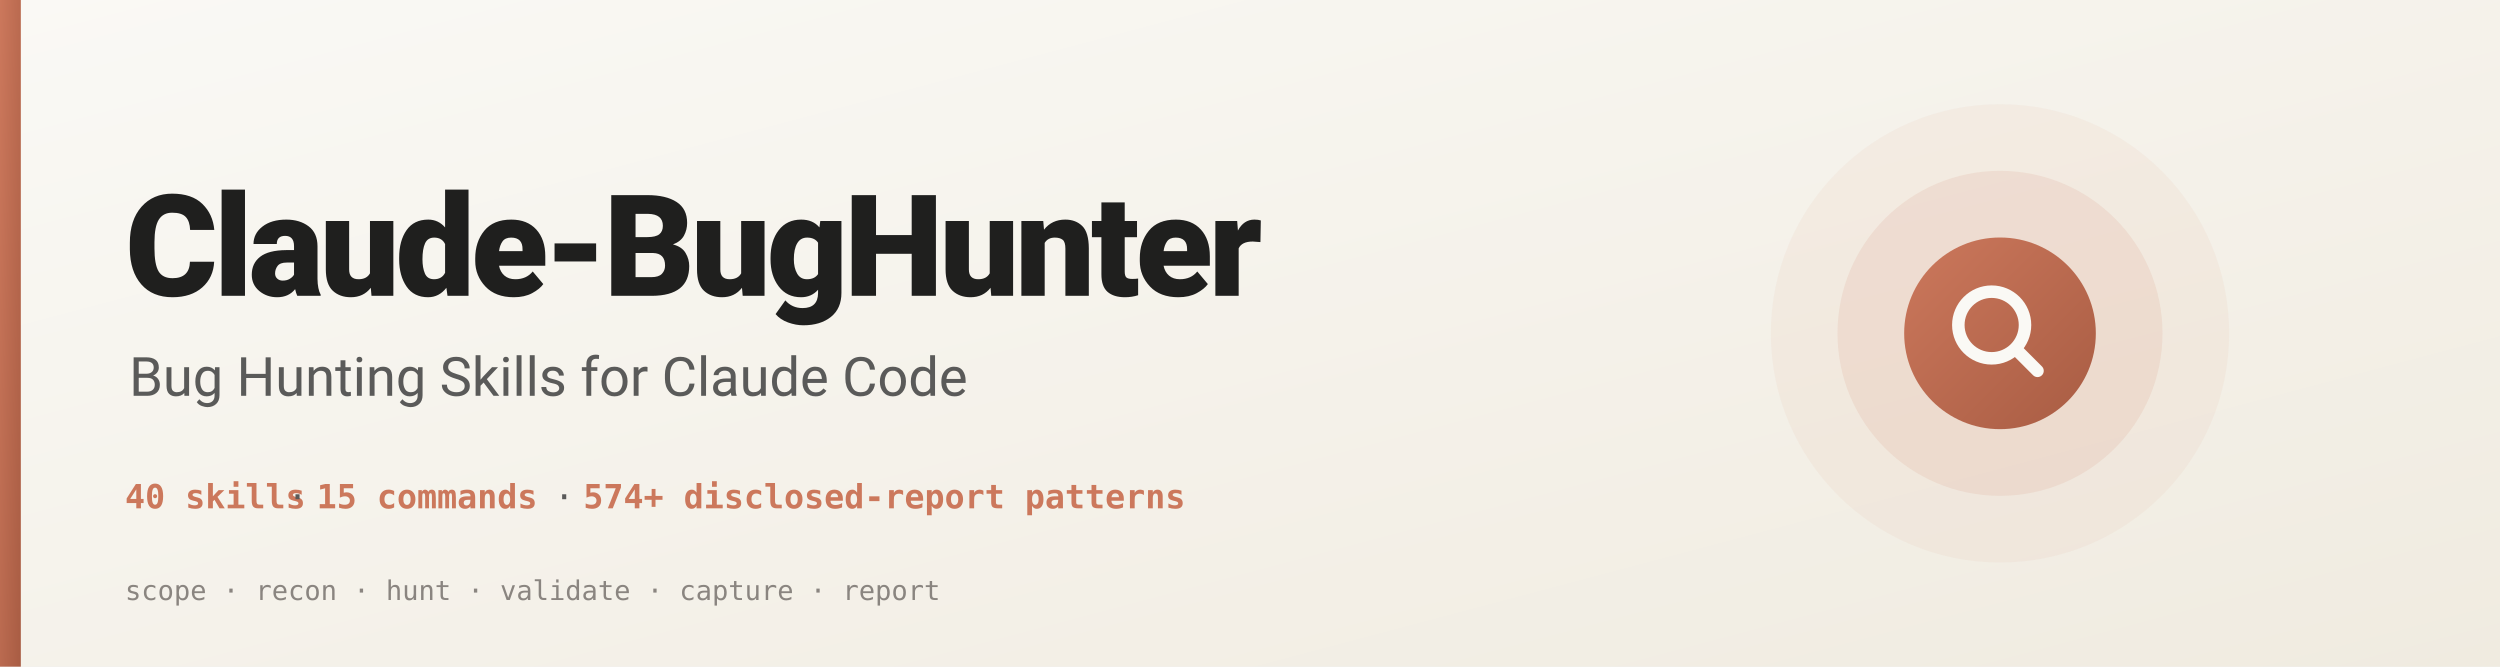
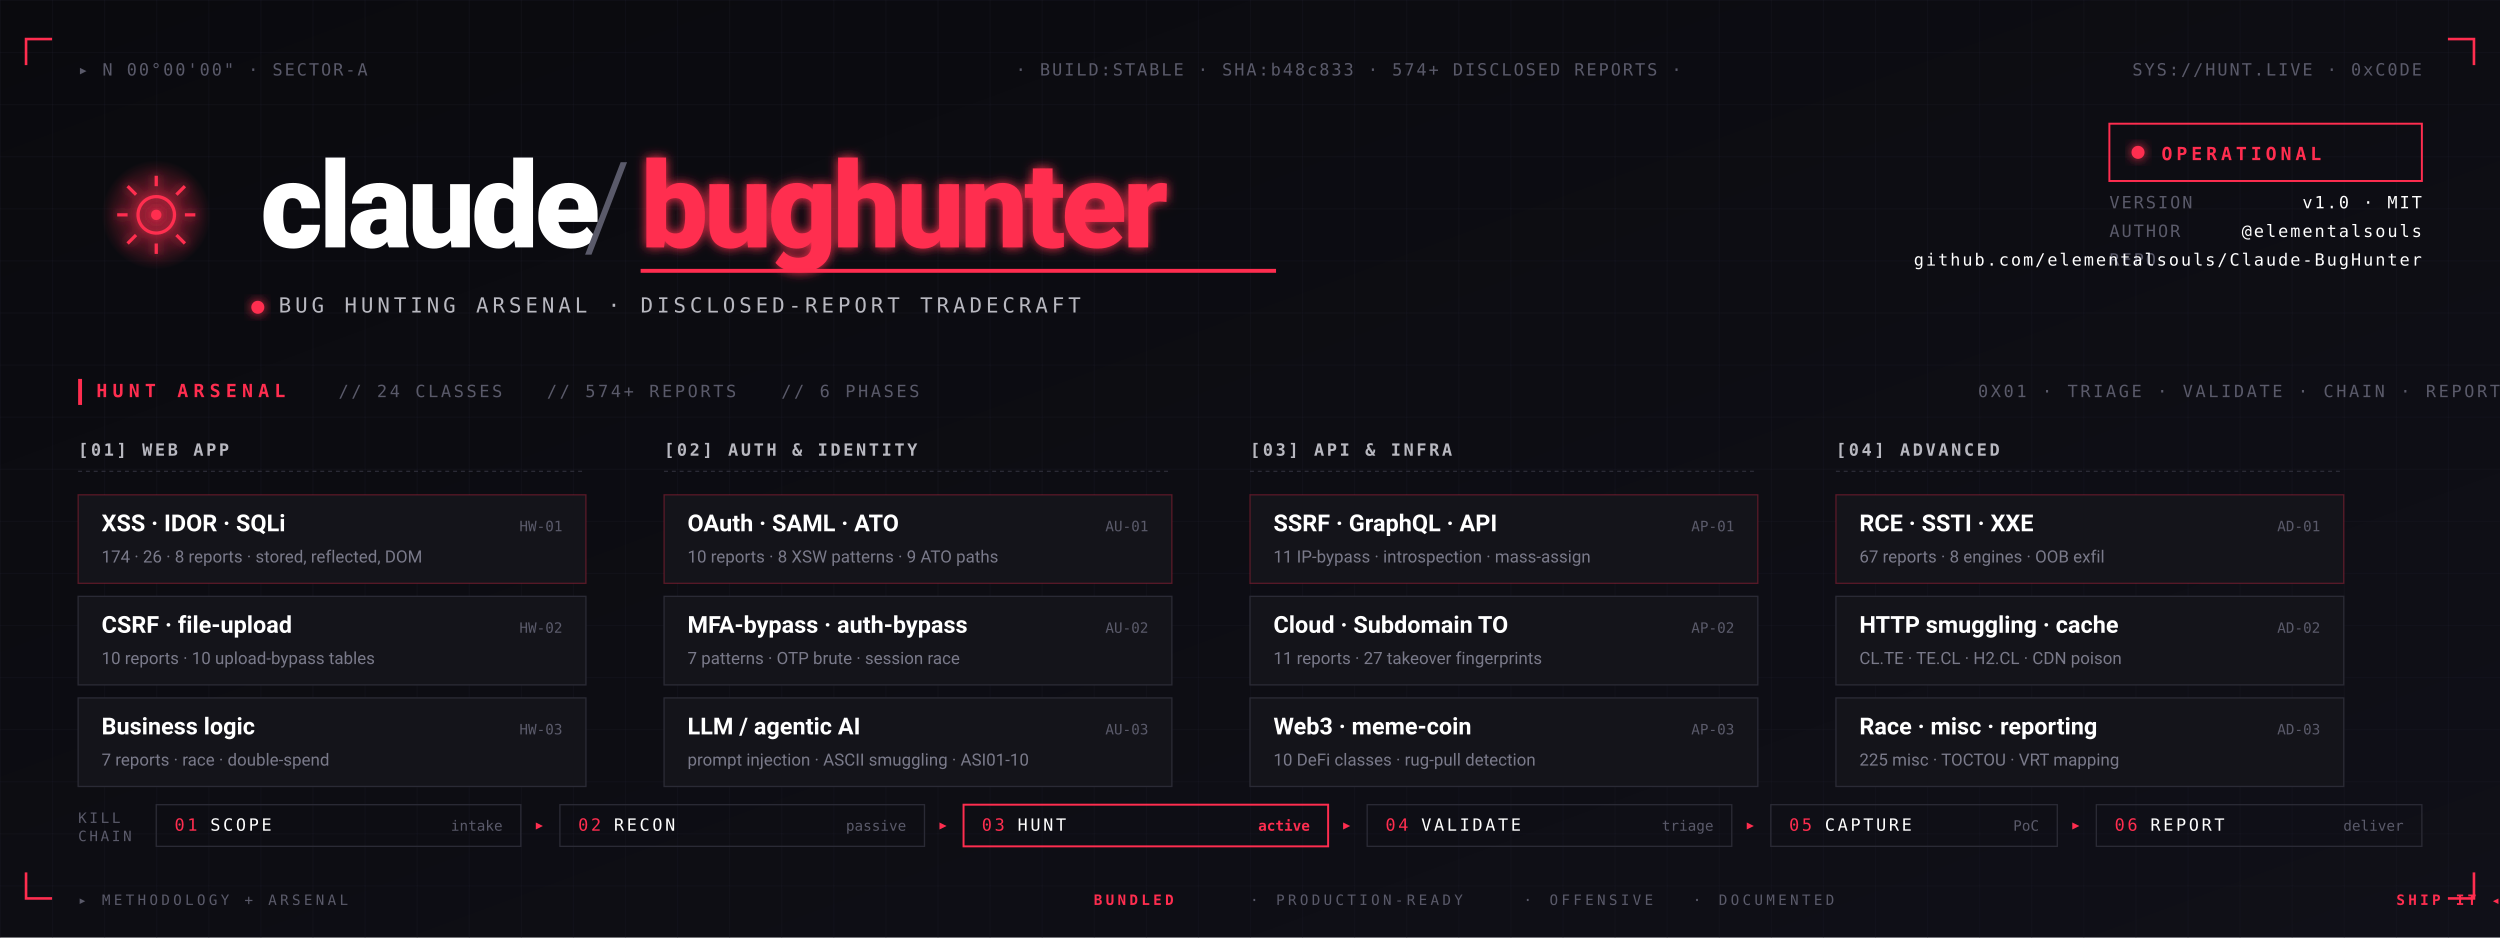
- <svg xmlns="http://www.w3.org/2000/svg" viewBox="0 0 1200 320" width="1200" height="320" role="img" aria-label="Claude-BugHunter — Bug Hunting Skills for Claude Code">
+ <svg xmlns="http://www.w3.org/2000/svg" viewBox="0 0 1920 720" width="1920" height="720" role="img" aria-label="Claude-BugHunter — Bug Hunting Arsenal for Claude Code">
  <defs>
    <linearGradient id="bg" x1="0" y1="0" x2="1" y2="1">
-       <stop offset="0%" stop-color="#faf9f5" />
-       <stop offset="100%" stop-color="#f0ebe0" />
+       <stop offset="0%" stop-color="#0a0a0e" />
+       <stop offset="100%" stop-color="#101018" />
    </linearGradient>
-     <linearGradient id="accent" x1="0" y1="0" x2="1" y2="1">
-       <stop offset="0%" stop-color="#cc785c" />
-       <stop offset="100%" stop-color="#a85c43" />
-     </linearGradient>
+     <radialGradient id="logo-glow" cx="50%" cy="50%" r="50%">
+       <stop offset="0%" stop-color="#ff2d4f" stop-opacity="0.6" />
+       <stop offset="100%" stop-color="#ff2d4f" stop-opacity="0" />
+     </radialGradient>
+     <pattern id="grid" width="40" height="40" patternUnits="userSpaceOnUse">
+       <path d="M 40 0 L 0 0 0 40" fill="none" stroke="#1a1a26" stroke-width="0.5" />
+     </pattern>
+     <filter id="glow" x="-50%" y="-50%" width="200%" height="200%">
+       <feGaussianBlur stdDeviation="4" result="coloredBlur" />
+       <feMerge>
+         <feMergeNode in="coloredBlur" />
+         <feMergeNode in="SourceGraphic" />
+       </feMerge>
+     </filter>
  </defs>
-   <rect width="1200" height="320" fill="url(#bg)" />
-   <rect x="0" y="0" width="10" height="320" fill="url(#accent)" />
-   <g transform="translate(960, 160)">
-     <circle cx="0" cy="0" r="110" fill="#cc785c" opacity="0.06" />
-     <circle cx="0" cy="0" r="78" fill="#cc785c" opacity="0.12" />
-     <circle cx="0" cy="0" r="46" fill="url(#accent)" />
-     <g stroke="#faf9f5" stroke-width="6" fill="none" stroke-linecap="round" transform="translate(-4, -4)">
-       <circle cx="0" cy="0" r="16" />
-       <line x1="12" y1="12" x2="22" y2="22" />
-     </g>
-   </g>
-   <text x="60" y="142" font-family="-apple-system, BlinkMacSystemFont, 'Segoe UI', Roboto, sans-serif" font-size="68" font-weight="800" fill="#1f1f1e" letter-spacing="-2">Claude-BugHunter</text>
-   <text x="62" y="190" font-family="-apple-system, BlinkMacSystemFont, 'Segoe UI', Roboto, sans-serif" font-size="26" font-weight="400" fill="#5a5a59">Bug Hunting Skills for Claude Code</text>
-   <g transform="translate(60, 244)" font-family="ui-monospace, 'SF Mono', Menlo, monospace" font-size="16">
-     <text font-weight="700" fill="#cc785c">40 skills</text>
-     <text x="78" fill="#5a5a59">·</text>
-     <text x="92" font-weight="700" fill="#cc785c">15 commands</text>
-     <text x="206" fill="#5a5a59">·</text>
-     <text x="220" font-weight="700" fill="#cc785c">574+ disclosed-report patterns</text>
-   </g>
-   <text x="60" y="288" font-family="ui-monospace, 'SF Mono', Menlo, monospace" font-size="13" fill="#8a8580">scope · recon · hunt · validate · capture · report</text>
+   <rect width="1920" height="720" fill="url(#bg)" />
+   <rect width="1920" height="720" fill="url(#grid)" />
+   <g stroke="#ff2d4f" stroke-width="2" fill="none">
+     <path d="M 40 30 L 20 30 L 20 50" />
+     <path d="M 1880 30 L 1900 30 L 1900 50" />
+     <path d="M 40 690 L 20 690 L 20 670" />
+     <path d="M 1880 690 L 1900 690 L 1900 670" />
+   </g>
+   <g font-family="ui-monospace, 'SF Mono', Menlo, monospace" font-size="13" fill="#5a5a6a" letter-spacing="1.5">
+     <text x="60" y="58">▸ N 00°00'00" · SECTOR-A</text>
+     <text x="780" y="58">· BUILD:STABLE · SHA:b48c833 · 574+ DISCLOSED REPORTS ·</text>
+     <text x="1860" y="58" text-anchor="end">SYS://HUNT.LIVE · 0xC0DE</text>
+   </g>
+   <g transform="translate(120, 165)">
+     <circle cx="0" cy="0" r="42" fill="url(#logo-glow)" />
+     <g stroke="#ff2d4f" stroke-width="2.5" fill="none" filter="url(#glow)">
+       <circle cx="0" cy="0" r="14" />
+       <line x1="-22" y1="0" x2="-30" y2="0" />
+       <line x1="22" y1="0" x2="30" y2="0" />
+       <line x1="0" y1="-22" x2="0" y2="-30" />
+       <line x1="0" y1="22" x2="0" y2="30" />
+       <line x1="15.5" y1="15.5" x2="22" y2="22" />
+       <line x1="-15.5" y1="15.5" x2="-22" y2="22" />
+       <line x1="15.5" y1="-15.5" x2="22" y2="-22" />
+       <line x1="-15.5" y1="-15.5" x2="-22" y2="-22" />
+     </g>
+     <circle cx="0" cy="0" r="4" fill="#ff2d4f" filter="url(#glow)" />
+   </g>
+   <g font-family="-apple-system, BlinkMacSystemFont, 'Segoe UI', Roboto, sans-serif">
+     <text x="200" y="190" font-size="92" font-weight="800" fill="#ffffff" letter-spacing="-3">claude</text>
+     <text x="448" y="190" font-size="92" font-weight="300" fill="#5a5a6a">/</text>
+     <text x="492" y="190" font-size="92" font-weight="800" fill="#ff2d4f" letter-spacing="-3" filter="url(#glow)">bughunter</text>
+     <line x1="492" y1="208" x2="980" y2="208" stroke="#ff2d4f" stroke-width="3" />
+   </g>
+   <g transform="translate(200, 240)" font-family="ui-monospace, 'SF Mono', Menlo, monospace">
+     <circle cx="-2" cy="-4" r="5" fill="#ff2d4f" filter="url(#glow)" />
+     <text x="14" y="0" font-size="16" fill="#b8b8c0" letter-spacing="3">BUG HUNTING ARSENAL · DISCLOSED-REPORT TRADECRAFT</text>
+   </g>
+   <g transform="translate(1620, 95)">
+     <rect x="0" y="0" width="240" height="44" fill="none" stroke="#ff2d4f" stroke-width="1.5" />
+     <circle cx="22" cy="22" r="5" fill="#ff2d4f" filter="url(#glow)" />
+     <text x="40" y="28" font-family="ui-monospace, 'SF Mono', Menlo, monospace" font-size="14" fill="#ff2d4f" letter-spacing="3" font-weight="600">OPERATIONAL</text>
+   </g>
+   <g transform="translate(1620, 160)" font-family="ui-monospace, 'SF Mono', Menlo, monospace" font-size="13" letter-spacing="1.5">
+     <text x="0" y="0" fill="#5a5a6a">VERSION</text>
+     <text x="240" y="0" text-anchor="end" fill="#ffffff">v1.0 · MIT</text>
+     <text x="0" y="22" fill="#5a5a6a">AUTHOR</text>
+     <text x="240" y="22" text-anchor="end" fill="#ffffff">@elementalsouls</text>
+     <text x="0" y="44" fill="#5a5a6a">REPO</text>
+     <text x="240" y="44" text-anchor="end" fill="#ffffff">github.com/elementalsouls/Claude-BugHunter</text>
+   </g>
+   <g transform="translate(60, 305)">
+     <rect x="0" y="-14" width="3" height="20" fill="#ff2d4f" />
+     <text x="14" y="0" font-family="ui-monospace, 'SF Mono', Menlo, monospace" font-size="14" fill="#ff2d4f" letter-spacing="4" font-weight="700">HUNT ARSENAL</text>
+     <text x="200" y="0" font-family="ui-monospace, 'SF Mono', Menlo, monospace" font-size="13" fill="#5a5a6a" letter-spacing="2">// 24 CLASSES</text>
+     <text x="360" y="0" font-family="ui-monospace, 'SF Mono', Menlo, monospace" font-size="13" fill="#5a5a6a" letter-spacing="2">// 574+ REPORTS</text>
+     <text x="540" y="0" font-family="ui-monospace, 'SF Mono', Menlo, monospace" font-size="13" fill="#5a5a6a" letter-spacing="2">// 6 PHASES</text>
+     <text x="1860" y="0" text-anchor="end" font-family="ui-monospace, 'SF Mono', Menlo, monospace" font-size="13" fill="#5a5a6a" letter-spacing="2">0X01 · TRIAGE · VALIDATE · CHAIN · REPORT</text>
+   </g>
+   <g font-family="-apple-system, BlinkMacSystemFont, 'Segoe UI', Roboto, sans-serif">
+     <g font-family="ui-monospace, 'SF Mono', Menlo, monospace" font-size="13" letter-spacing="2" font-weight="600">
+       <text x="60" y="350" fill="#b8b8c0">[01] WEB APP</text>
+       <text x="510" y="350" fill="#b8b8c0">[02] AUTH &amp; IDENTITY</text>
+       <text x="960" y="350" fill="#b8b8c0">[03] API &amp; INFRA</text>
+       <text x="1410" y="350" fill="#b8b8c0">[04] ADVANCED</text>
+     </g>
+     <g stroke="#2a2a35" stroke-width="1" stroke-dasharray="3 3">
+       <line x1="60" y1="362" x2="450" y2="362" />
+       <line x1="510" y1="362" x2="900" y2="362" />
+       <line x1="960" y1="362" x2="1350" y2="362" />
+       <line x1="1410" y1="362" x2="1800" y2="362" />
+     </g>
+   </g>
+   <g font-family="-apple-system, BlinkMacSystemFont, 'Segoe UI', Roboto, sans-serif">
+     <g transform="translate(60, 380)">
+       <rect width="390" height="68" fill="#14141a" stroke="#ff2d4f" stroke-width="1" stroke-opacity="0.3" />
+       <text x="18" y="28" font-size="18" font-weight="700" fill="#ffffff">XSS · IDOR · SQLi</text>
+       <text x="372" y="28" text-anchor="end" font-size="11" font-family="ui-monospace, monospace" fill="#5a5a6a">HW-01</text>
+       <text x="18" y="52" font-size="13" fill="#7a7a8a">174 · 26 · 8 reports · stored, reflected, DOM</text>
+     </g>
+     <g transform="translate(510, 380)">
+       <rect width="390" height="68" fill="#14141a" stroke="#ff2d4f" stroke-width="1" stroke-opacity="0.3" />
+       <text x="18" y="28" font-size="18" font-weight="700" fill="#ffffff">OAuth · SAML · ATO</text>
+       <text x="372" y="28" text-anchor="end" font-size="11" font-family="ui-monospace, monospace" fill="#5a5a6a">AU-01</text>
+       <text x="18" y="52" font-size="13" fill="#7a7a8a">10 reports · 8 XSW patterns · 9 ATO paths</text>
+     </g>
+     <g transform="translate(960, 380)">
+       <rect width="390" height="68" fill="#14141a" stroke="#ff2d4f" stroke-width="1" stroke-opacity="0.3" />
+       <text x="18" y="28" font-size="18" font-weight="700" fill="#ffffff">SSRF · GraphQL · API</text>
+       <text x="372" y="28" text-anchor="end" font-size="11" font-family="ui-monospace, monospace" fill="#5a5a6a">AP-01</text>
+       <text x="18" y="52" font-size="13" fill="#7a7a8a">11 IP-bypass · introspection · mass-assign</text>
+     </g>
+     <g transform="translate(1410, 380)">
+       <rect width="390" height="68" fill="#14141a" stroke="#ff2d4f" stroke-width="1" stroke-opacity="0.3" />
+       <text x="18" y="28" font-size="18" font-weight="700" fill="#ffffff">RCE · SSTI · XXE</text>
+       <text x="372" y="28" text-anchor="end" font-size="11" font-family="ui-monospace, monospace" fill="#5a5a6a">AD-01</text>
+       <text x="18" y="52" font-size="13" fill="#7a7a8a">67 reports · 8 engines · OOB exfil</text>
+     </g>
+     <g transform="translate(60, 458)">
+       <rect width="390" height="68" fill="#14141a" stroke="#2a2a35" stroke-width="1" />
+       <text x="18" y="28" font-size="18" font-weight="700" fill="#ffffff">CSRF · file-upload</text>
+       <text x="372" y="28" text-anchor="end" font-size="11" font-family="ui-monospace, monospace" fill="#5a5a6a">HW-02</text>
+       <text x="18" y="52" font-size="13" fill="#7a7a8a">10 reports · 10 upload-bypass tables</text>
+     </g>
+     <g transform="translate(510, 458)">
+       <rect width="390" height="68" fill="#14141a" stroke="#2a2a35" stroke-width="1" />
+       <text x="18" y="28" font-size="18" font-weight="700" fill="#ffffff">MFA-bypass · auth-bypass</text>
+       <text x="372" y="28" text-anchor="end" font-size="11" font-family="ui-monospace, monospace" fill="#5a5a6a">AU-02</text>
+       <text x="18" y="52" font-size="13" fill="#7a7a8a">7 patterns · OTP brute · session race</text>
+     </g>
+     <g transform="translate(960, 458)">
+       <rect width="390" height="68" fill="#14141a" stroke="#2a2a35" stroke-width="1" />
+       <text x="18" y="28" font-size="18" font-weight="700" fill="#ffffff">Cloud · Subdomain TO</text>
+       <text x="372" y="28" text-anchor="end" font-size="11" font-family="ui-monospace, monospace" fill="#5a5a6a">AP-02</text>
+       <text x="18" y="52" font-size="13" fill="#7a7a8a">11 reports · 27 takeover fingerprints</text>
+     </g>
+     <g transform="translate(1410, 458)">
+       <rect width="390" height="68" fill="#14141a" stroke="#2a2a35" stroke-width="1" />
+       <text x="18" y="28" font-size="18" font-weight="700" fill="#ffffff">HTTP smuggling · cache</text>
+       <text x="372" y="28" text-anchor="end" font-size="11" font-family="ui-monospace, monospace" fill="#5a5a6a">AD-02</text>
+       <text x="18" y="52" font-size="13" fill="#7a7a8a">CL.TE · TE.CL · H2.CL · CDN poison</text>
+     </g>
+     <g transform="translate(60, 536)">
+       <rect width="390" height="68" fill="#14141a" stroke="#2a2a35" stroke-width="1" />
+       <text x="18" y="28" font-size="18" font-weight="700" fill="#ffffff">Business logic</text>
+       <text x="372" y="28" text-anchor="end" font-size="11" font-family="ui-monospace, monospace" fill="#5a5a6a">HW-03</text>
+       <text x="18" y="52" font-size="13" fill="#7a7a8a">7 reports · race · double-spend</text>
+     </g>
+     <g transform="translate(510, 536)">
+       <rect width="390" height="68" fill="#14141a" stroke="#2a2a35" stroke-width="1" />
+       <text x="18" y="28" font-size="18" font-weight="700" fill="#ffffff">LLM / agentic AI</text>
+       <text x="372" y="28" text-anchor="end" font-size="11" font-family="ui-monospace, monospace" fill="#5a5a6a">AU-03</text>
+       <text x="18" y="52" font-size="13" fill="#7a7a8a">prompt injection · ASCII smuggling · ASI01-10</text>
+     </g>
+     <g transform="translate(960, 536)">
+       <rect width="390" height="68" fill="#14141a" stroke="#2a2a35" stroke-width="1" />
+       <text x="18" y="28" font-size="18" font-weight="700" fill="#ffffff">Web3 · meme-coin</text>
+       <text x="372" y="28" text-anchor="end" font-size="11" font-family="ui-monospace, monospace" fill="#5a5a6a">AP-03</text>
+       <text x="18" y="52" font-size="13" fill="#7a7a8a">10 DeFi classes · rug-pull detection</text>
+     </g>
+     <g transform="translate(1410, 536)">
+       <rect width="390" height="68" fill="#14141a" stroke="#2a2a35" stroke-width="1" />
+       <text x="18" y="28" font-size="18" font-weight="700" fill="#ffffff">Race · misc · reporting</text>
+       <text x="372" y="28" text-anchor="end" font-size="11" font-family="ui-monospace, monospace" fill="#5a5a6a">AD-03</text>
+       <text x="18" y="52" font-size="13" fill="#7a7a8a">225 misc · TOCTOU · VRT mapping</text>
+     </g>
+   </g>
+   <g transform="translate(60, 632)" font-family="ui-monospace, 'SF Mono', Menlo, monospace">
+     <text x="0" y="0" font-size="11" fill="#5a5a6a" letter-spacing="2">KILL</text>
+     <text x="0" y="14" font-size="11" fill="#5a5a6a" letter-spacing="2">CHAIN</text>
+     <g transform="translate(60, -14)">
+       <rect width="280" height="32" fill="none" stroke="#2a2a35" stroke-width="1" />
+       <text x="14" y="20" font-size="13" fill="#ffffff" letter-spacing="2">
+         <tspan fill="#ff2d4f">01</tspan>  SCOPE</text>
+       <text x="266" y="20" text-anchor="end" font-size="11" fill="#5a5a6a">intake</text>
+     </g>
+     <text x="350" y="6" font-size="14" fill="#ff2d4f">▸</text>
+     <g transform="translate(370, -14)">
+       <rect width="280" height="32" fill="none" stroke="#2a2a35" stroke-width="1" />
+       <text x="14" y="20" font-size="13" fill="#ffffff" letter-spacing="2">
+         <tspan fill="#ff2d4f">02</tspan>  RECON</text>
+       <text x="266" y="20" text-anchor="end" font-size="11" fill="#5a5a6a">passive</text>
+     </g>
+     <text x="660" y="6" font-size="14" fill="#ff2d4f">▸</text>
+     <g transform="translate(680, -14)">
+       <rect width="280" height="32" fill="none" stroke="#ff2d4f" stroke-width="1.5" />
+       <text x="14" y="20" font-size="13" fill="#ffffff" letter-spacing="2">
+         <tspan fill="#ff2d4f">03</tspan>  HUNT</text>
+       <text x="266" y="20" text-anchor="end" font-size="11" fill="#ff2d4f" font-weight="600">active</text>
+     </g>
+     <text x="970" y="6" font-size="14" fill="#ff2d4f">▸</text>
+     <g transform="translate(990, -14)">
+       <rect width="280" height="32" fill="none" stroke="#2a2a35" stroke-width="1" />
+       <text x="14" y="20" font-size="13" fill="#ffffff" letter-spacing="2">
+         <tspan fill="#ff2d4f">04</tspan>  VALIDATE</text>
+       <text x="266" y="20" text-anchor="end" font-size="11" fill="#5a5a6a">triage</text>
+     </g>
+     <text x="1280" y="6" font-size="14" fill="#ff2d4f">▸</text>
+     <g transform="translate(1300, -14)">
+       <rect width="220" height="32" fill="none" stroke="#2a2a35" stroke-width="1" />
+       <text x="14" y="20" font-size="13" fill="#ffffff" letter-spacing="2">
+         <tspan fill="#ff2d4f">05</tspan>  CAPTURE</text>
+       <text x="206" y="20" text-anchor="end" font-size="11" fill="#5a5a6a">PoC</text>
+     </g>
+     <text x="1530" y="6" font-size="14" fill="#ff2d4f">▸</text>
+     <g transform="translate(1550, -14)">
+       <rect width="250" height="32" fill="none" stroke="#2a2a35" stroke-width="1" />
+       <text x="14" y="20" font-size="13" fill="#ffffff" letter-spacing="2">
+         <tspan fill="#ff2d4f">06</tspan>  REPORT</text>
+       <text x="236" y="20" text-anchor="end" font-size="11" fill="#5a5a6a">deliver</text>
+     </g>
+   </g>
+   <g transform="translate(60, 695)" font-family="ui-monospace, 'SF Mono', Menlo, monospace" font-size="11" letter-spacing="2.5">
+     <text x="0" y="0" fill="#5a5a6a">▸ METHODOLOGY + ARSENAL</text>
+     <text x="780" y="0" fill="#ff2d4f" font-weight="600">BUNDLED</text>
+     <text x="900" y="0" fill="#5a5a6a">·</text>
+     <text x="920" y="0" fill="#5a5a6a">PRODUCTION-READY</text>
+     <text x="1110" y="0" fill="#5a5a6a">·</text>
+     <text x="1130" y="0" fill="#5a5a6a">OFFENSIVE</text>
+     <text x="1240" y="0" fill="#5a5a6a">·</text>
+     <text x="1260" y="0" fill="#5a5a6a">DOCUMENTED</text>
+     <text x="1860" y="0" text-anchor="end" fill="#ff2d4f" font-weight="600">SHIP IT ◂</text>
+   </g>
</svg>
